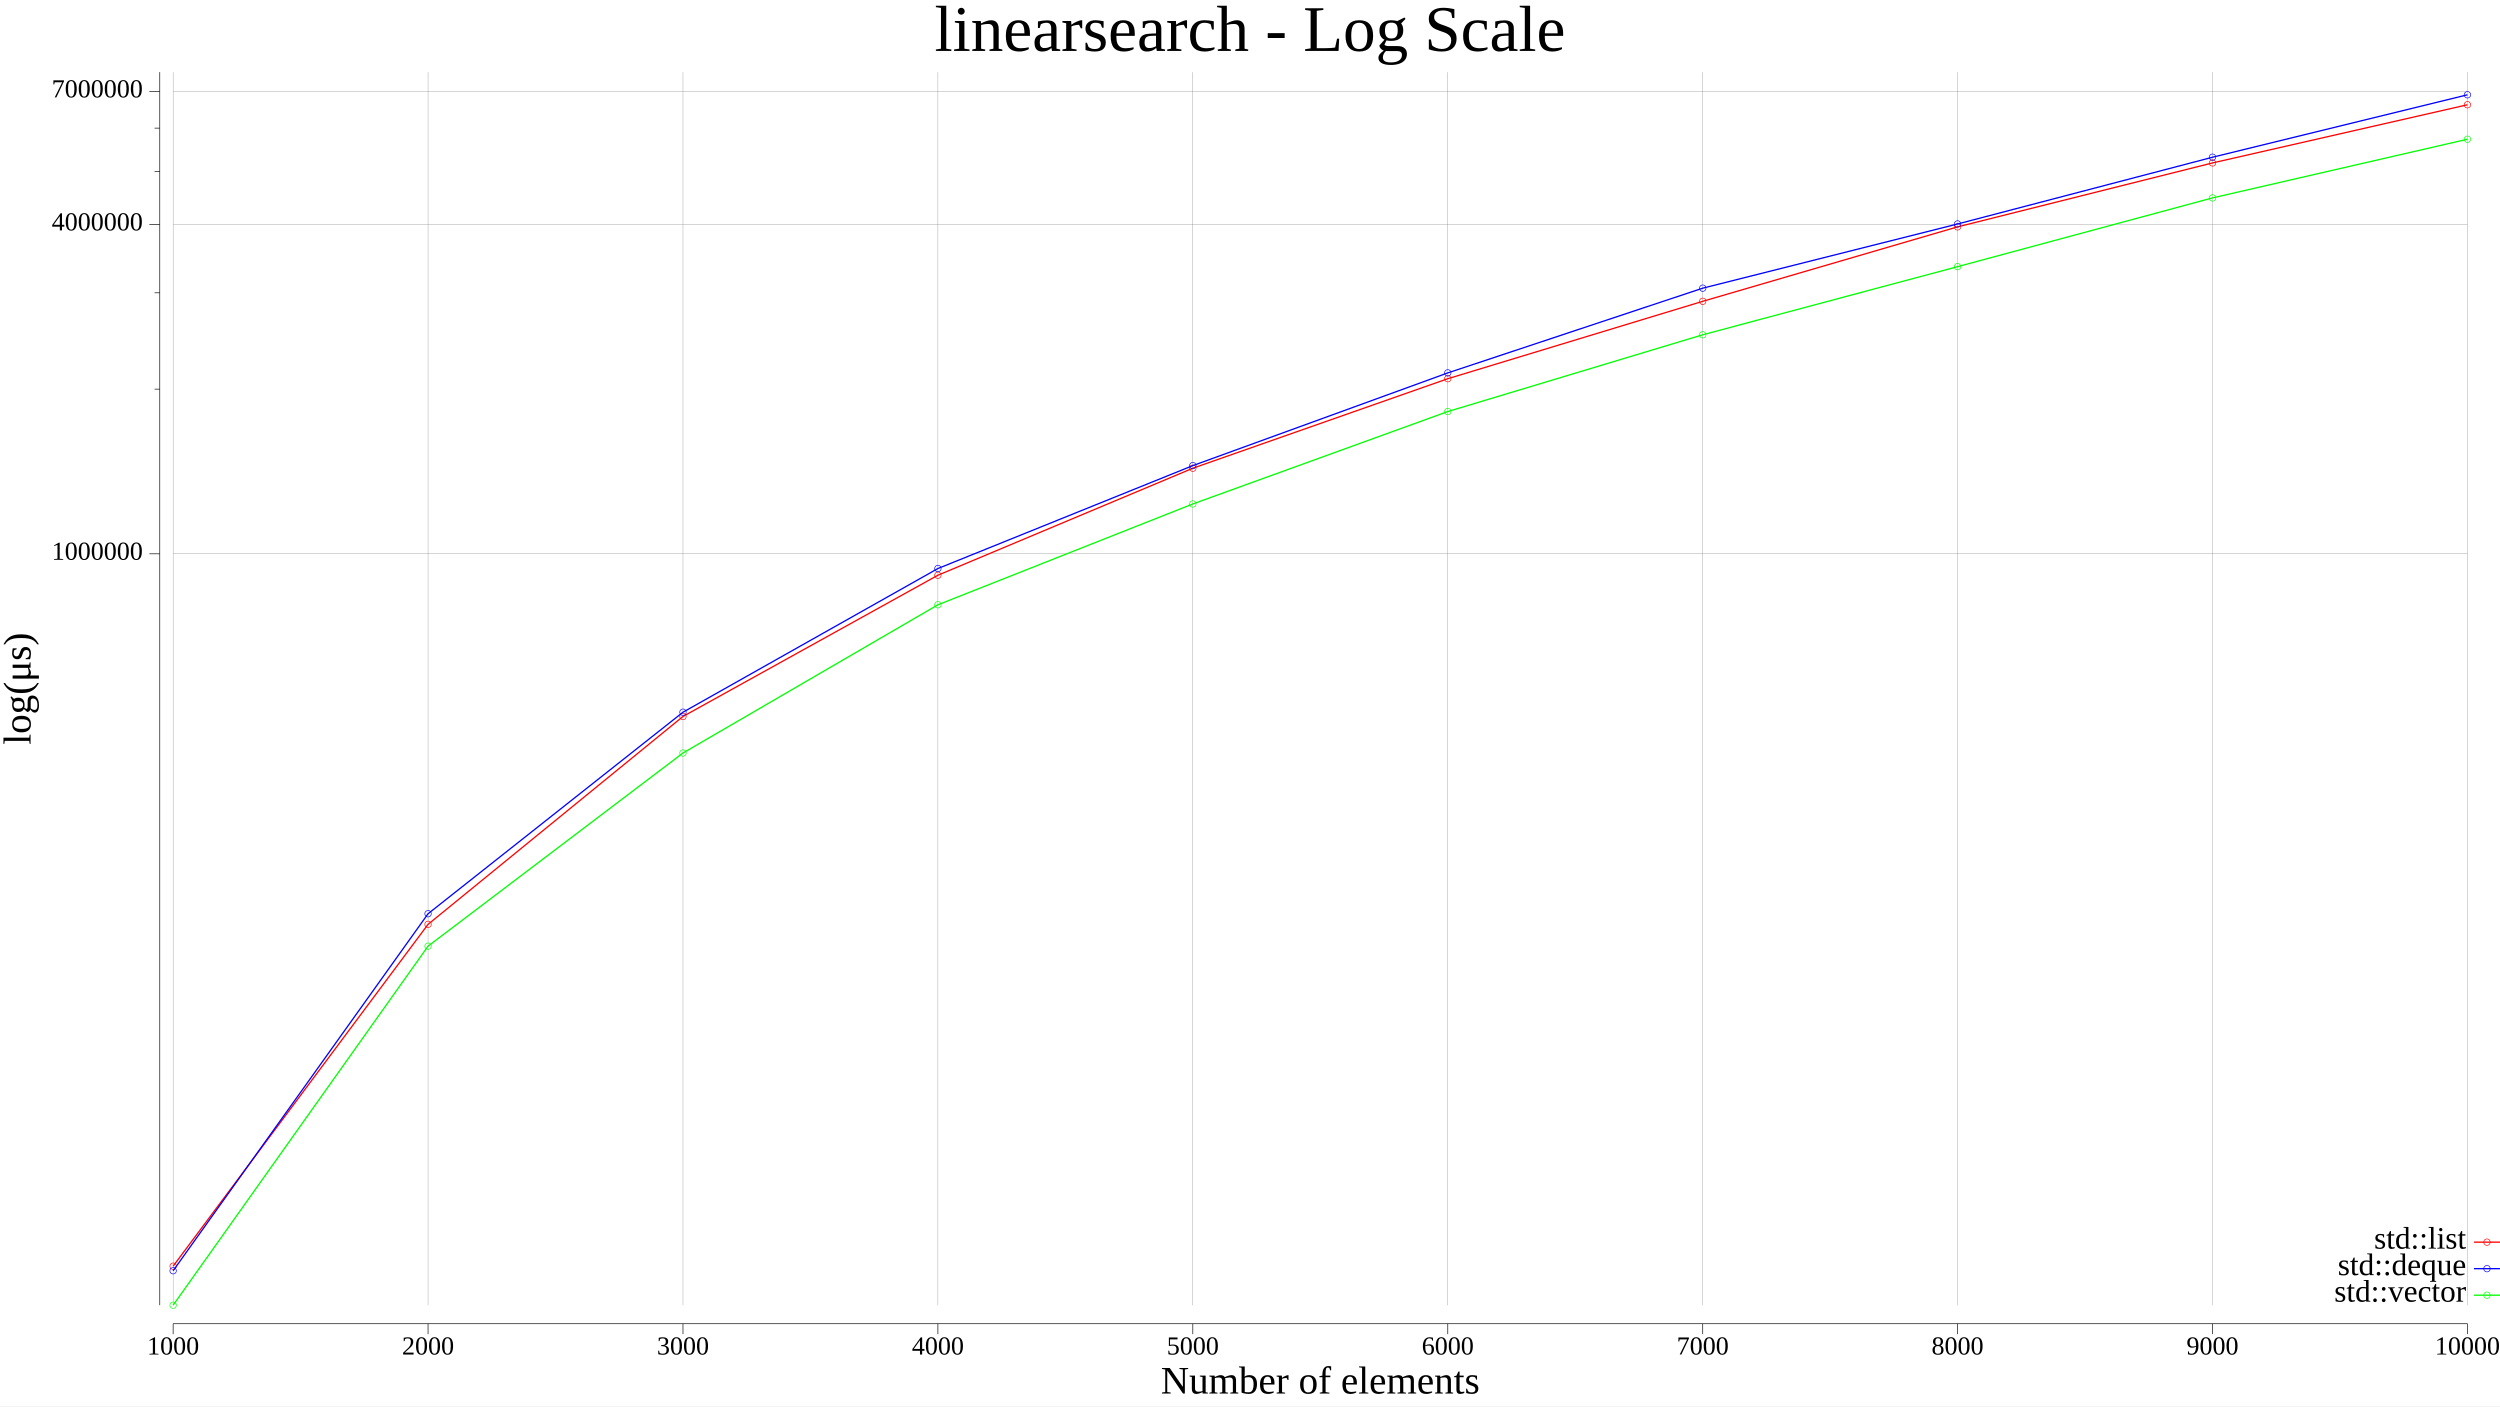
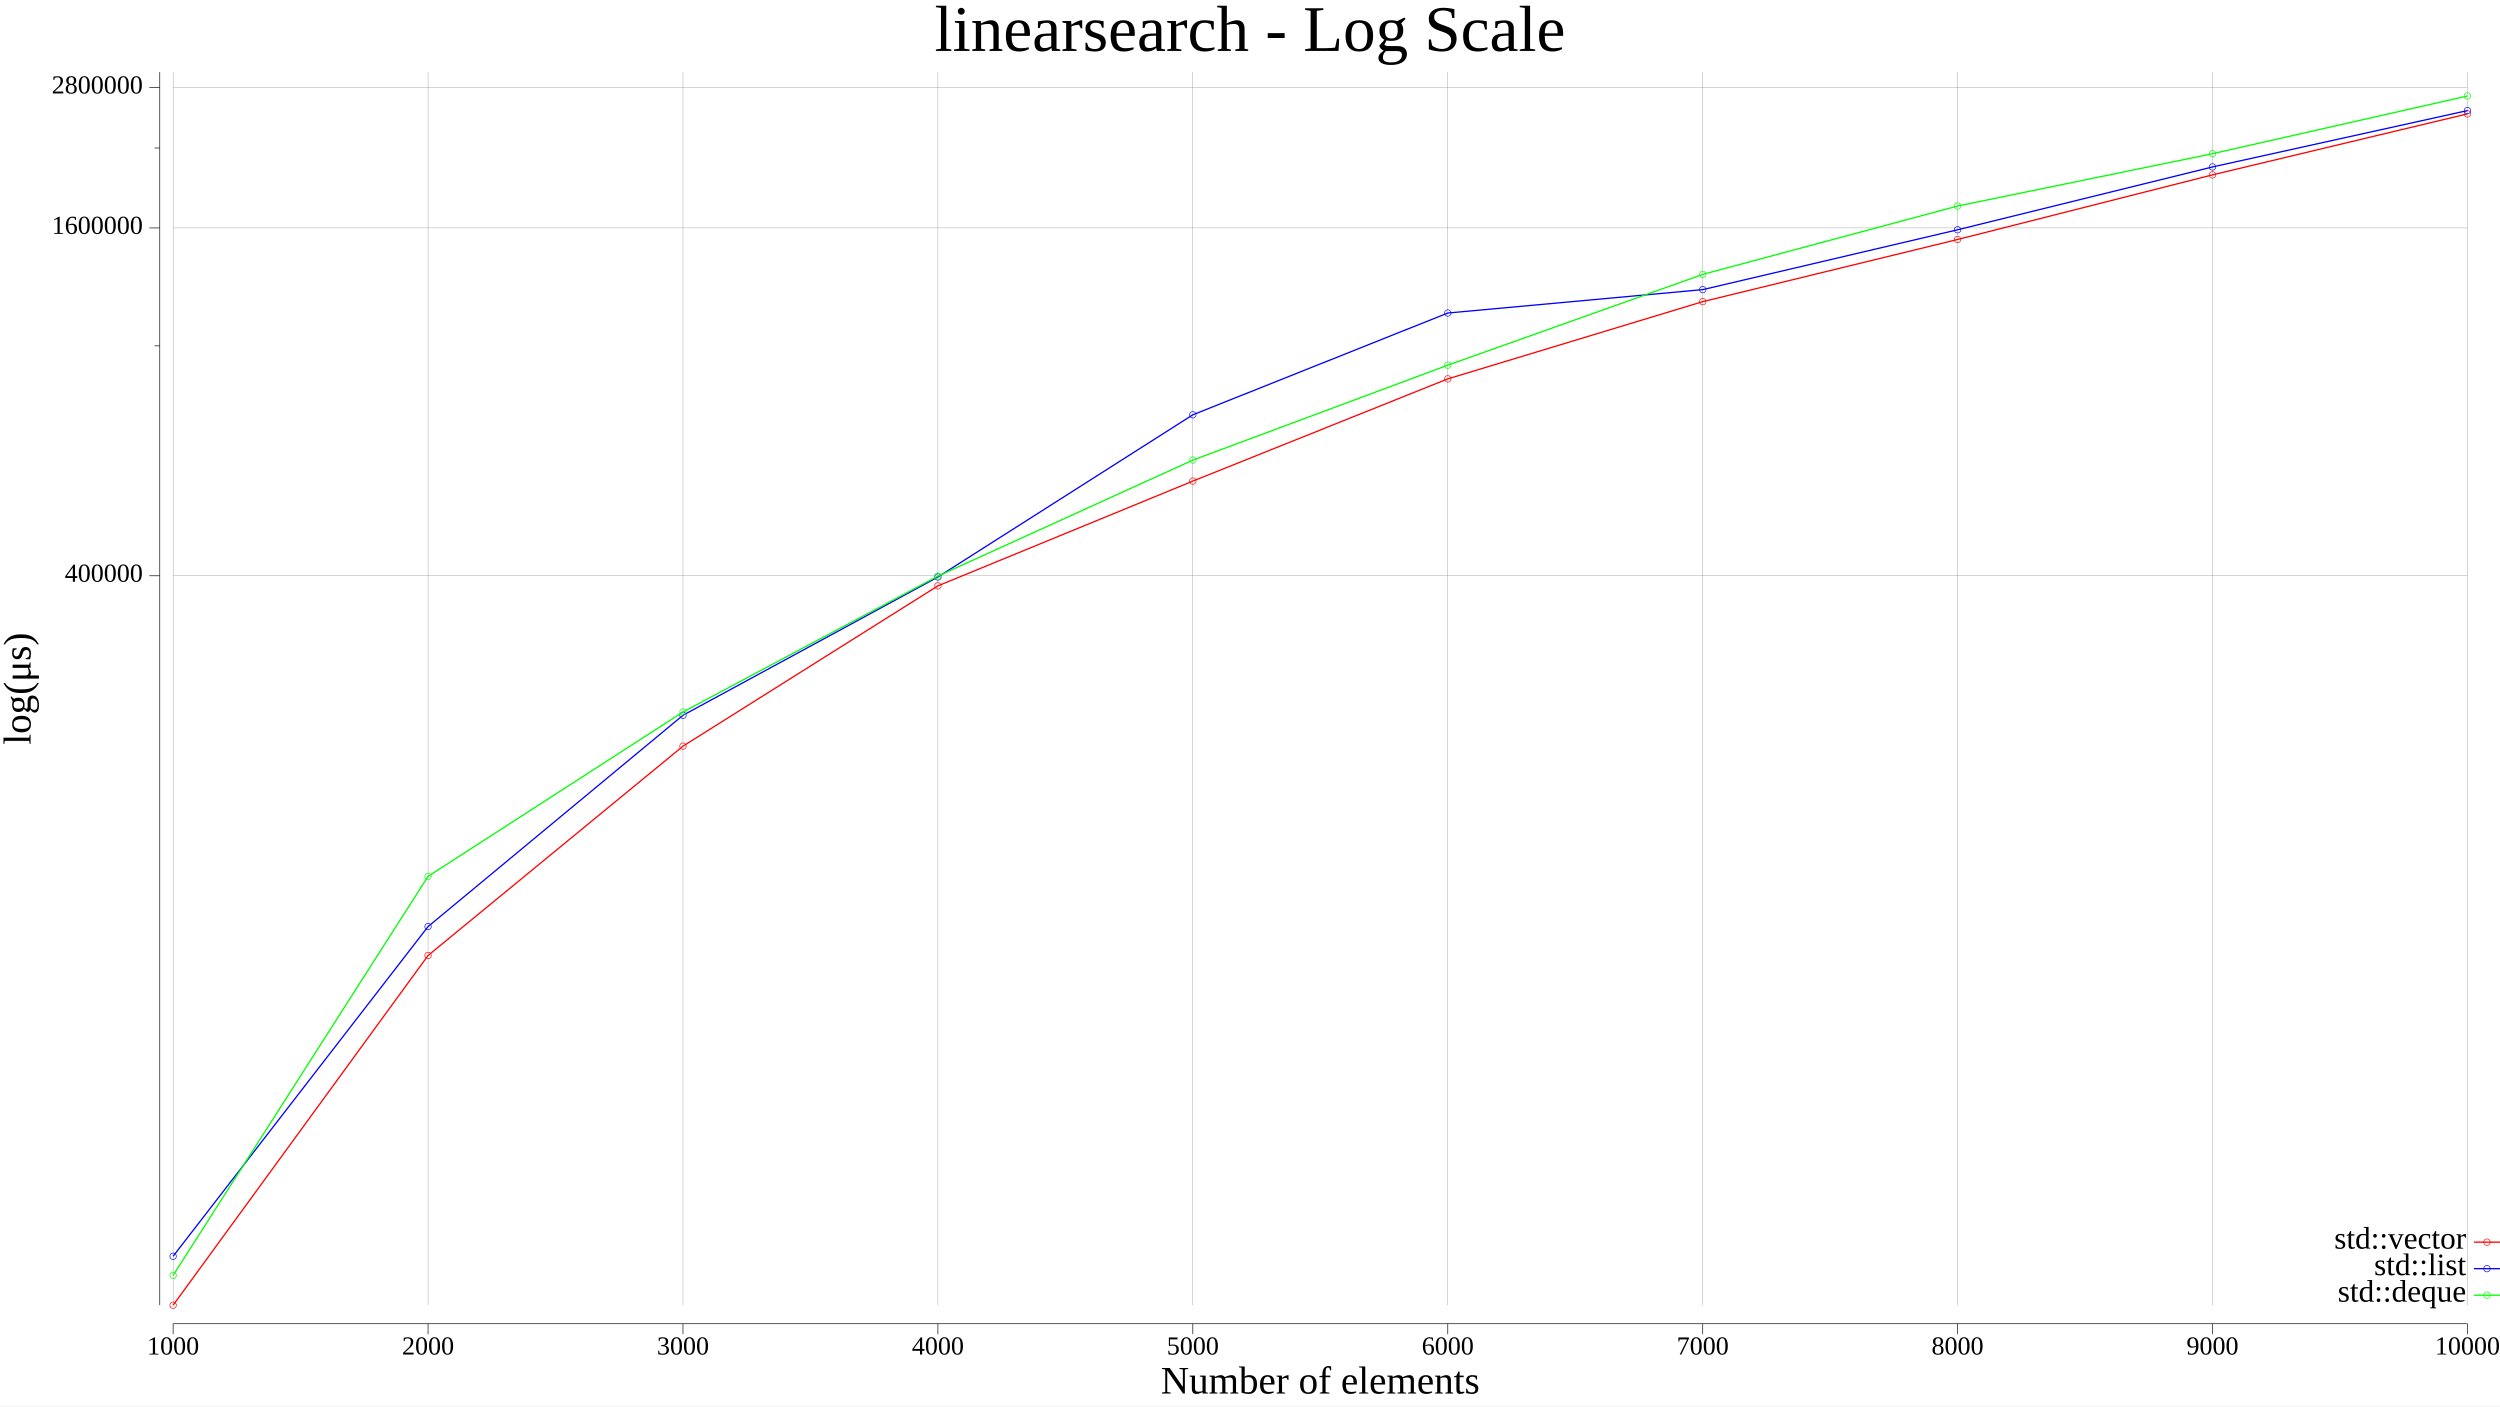
<svg xmlns="http://www.w3.org/2000/svg" width="1920pt" height="1080pt" viewBox="0 0 1920 1080">
  <g transform="scale(1, -1) translate(0, -1080)">
    <path d="M0,0L1920,0L1920,1080L0,1080Z" style="fill:#FFFFFF" />
    <text x="717.76" y="-1040.9" transform="scale(1, -1)" style="font-family:Liberation Serif;font-variant:normal;font-weight:normal;font-style:normal;font-size:50px">linearsearch - Log Scale</text>
    <text x="891.52" y="-9.756" transform="scale(1, -1)" style="font-family:Liberation Serif;font-variant:normal;font-weight:normal;font-style:normal;font-size:30px">Number of elements</text>
    <text x="112.96" y="-39.727" transform="scale(1, -1)" style="font-family:Liberation Serif;font-variant:normal;font-weight:normal;font-style:normal;font-size:20px">1000</text>
    <text x="308.74" y="-39.727" transform="scale(1, -1)" style="font-family:Liberation Serif;font-variant:normal;font-weight:normal;font-style:normal;font-size:20px">2000</text>
    <text x="504.53" y="-39.727" transform="scale(1, -1)" style="font-family:Liberation Serif;font-variant:normal;font-weight:normal;font-style:normal;font-size:20px">3000</text>
    <text x="700.31" y="-39.727" transform="scale(1, -1)" style="font-family:Liberation Serif;font-variant:normal;font-weight:normal;font-style:normal;font-size:20px">4000</text>
    <text x="896.09" y="-39.727" transform="scale(1, -1)" style="font-family:Liberation Serif;font-variant:normal;font-weight:normal;font-style:normal;font-size:20px">5000</text>
    <text x="1091.9" y="-39.727" transform="scale(1, -1)" style="font-family:Liberation Serif;font-variant:normal;font-weight:normal;font-style:normal;font-size:20px">6000</text>
    <text x="1287.7" y="-39.727" transform="scale(1, -1)" style="font-family:Liberation Serif;font-variant:normal;font-weight:normal;font-style:normal;font-size:20px">7000</text>
    <text x="1483.4" y="-39.727" transform="scale(1, -1)" style="font-family:Liberation Serif;font-variant:normal;font-weight:normal;font-style:normal;font-size:20px">8000</text>
    <text x="1679.2" y="-39.727" transform="scale(1, -1)" style="font-family:Liberation Serif;font-variant:normal;font-weight:normal;font-style:normal;font-size:20px">9000</text>
    <text x="1870" y="-39.727" transform="scale(1, -1)" style="font-family:Liberation Serif;font-variant:normal;font-weight:normal;font-style:normal;font-size:20px">10000</text>
    <path d="M132.96,55.371L132.96,63.371" style="fill:none;stroke:#000000;stroke-width:0.5" />
    <path d="M328.74,55.371L328.74,63.371" style="fill:none;stroke:#000000;stroke-width:0.5" />
    <path d="M524.53,55.371L524.53,63.371" style="fill:none;stroke:#000000;stroke-width:0.5" />
    <path d="M720.31,55.371L720.31,63.371" style="fill:none;stroke:#000000;stroke-width:0.5" />
    <path d="M916.09,55.371L916.09,63.371" style="fill:none;stroke:#000000;stroke-width:0.5" />
    <path d="M1111.9,55.371L1111.9,63.371" style="fill:none;stroke:#000000;stroke-width:0.5" />
    <path d="M1307.7,55.371L1307.7,63.371" style="fill:none;stroke:#000000;stroke-width:0.5" />
    <path d="M1503.4,55.371L1503.4,63.371" style="fill:none;stroke:#000000;stroke-width:0.5" />
    <path d="M1699.2,55.371L1699.2,63.371" style="fill:none;stroke:#000000;stroke-width:0.5" />
    <path d="M1895,55.371L1895,63.371" style="fill:none;stroke:#000000;stroke-width:0.5" />
    <path d="M132.96,63.371L1895,63.371" style="fill:none;stroke:#000000;stroke-width:0.5" />
    <g transform="rotate(90)">
      <text x="508.08" y="23.467" transform="scale(1, -1)" style="font-family:Liberation Serif;font-variant:normal;font-weight:normal;font-style:normal;font-size:30px">log(μs)</text>
    </g>
-     <text x="39.712" y="-650.09" transform="scale(1, -1)" style="font-family:Liberation Serif;font-variant:normal;font-weight:normal;font-style:normal;font-size:20px">1000000</text>
-     <text x="39.712" y="-903.05" transform="scale(1, -1)" style="font-family:Liberation Serif;font-variant:normal;font-weight:normal;font-style:normal;font-size:20px">4000000</text>
-     <text x="39.712" y="-1005.2" transform="scale(1, -1)" style="font-family:Liberation Serif;font-variant:normal;font-weight:normal;font-style:normal;font-size:20px">7000000</text>
-     <path d="M114.71,654.66L122.71,654.66" style="fill:none;stroke:#000000;stroke-width:0.5" />
-     <path d="M114.71,907.62L122.71,907.62" style="fill:none;stroke:#000000;stroke-width:0.5" />
-     <path d="M114.71,1009.7L122.71,1009.7" style="fill:none;stroke:#000000;stroke-width:0.5" />
-     <path d="M118.71,781.14L122.71,781.14" style="fill:none;stroke:#000000;stroke-width:0.5" />
-     <path d="M118.71,855.12L122.71,855.12" style="fill:none;stroke:#000000;stroke-width:0.5" />
-     <path d="M118.71,948.33L122.71,948.33" style="fill:none;stroke:#000000;stroke-width:0.5" />
-     <path d="M118.71,981.6L122.71,981.6" style="fill:none;stroke:#000000;stroke-width:0.5" />
+     <text x="49.712" y="-633.23" transform="scale(1, -1)" style="font-family:Liberation Serif;font-variant:normal;font-weight:normal;font-style:normal;font-size:20px">400000</text>
+     <text x="39.712" y="-900.38" transform="scale(1, -1)" style="font-family:Liberation Serif;font-variant:normal;font-weight:normal;font-style:normal;font-size:20px">1600000</text>
+     <text x="39.712" y="-1008.2" transform="scale(1, -1)" style="font-family:Liberation Serif;font-variant:normal;font-weight:normal;font-style:normal;font-size:20px">2800000</text>
+     <path d="M114.71,637.8L122.71,637.8" style="fill:none;stroke:#000000;stroke-width:0.5" />
+     <path d="M114.71,904.95L122.71,904.95" style="fill:none;stroke:#000000;stroke-width:0.5" />
+     <path d="M114.71,1012.8L122.71,1012.8" style="fill:none;stroke:#000000;stroke-width:0.5" />
+     <path d="M118.71,814.38L122.71,814.38" style="fill:none;stroke:#000000;stroke-width:0.5" />
+     <path d="M118.71,966.32L122.71,966.32" style="fill:none;stroke:#000000;stroke-width:0.5" />
    <path d="M122.71,77.61L122.71,1024.6" style="fill:none;stroke:#000000;stroke-width:0.5" />
    <path d="M132.96,77.61L132.96,1024.6" style="fill:none;stroke:#808080;stroke-width:0.25" />
    <path d="M328.74,77.61L328.74,1024.6" style="fill:none;stroke:#808080;stroke-width:0.25" />
    <path d="M524.53,77.61L524.53,1024.6" style="fill:none;stroke:#808080;stroke-width:0.25" />
    <path d="M720.31,77.61L720.31,1024.6" style="fill:none;stroke:#808080;stroke-width:0.25" />
    <path d="M916.09,77.61L916.09,1024.6" style="fill:none;stroke:#808080;stroke-width:0.25" />
    <path d="M1111.9,77.61L1111.9,1024.6" style="fill:none;stroke:#808080;stroke-width:0.25" />
    <path d="M1307.7,77.61L1307.7,1024.6" style="fill:none;stroke:#808080;stroke-width:0.25" />
    <path d="M1503.4,77.61L1503.4,1024.6" style="fill:none;stroke:#808080;stroke-width:0.25" />
    <path d="M1699.2,77.61L1699.2,1024.6" style="fill:none;stroke:#808080;stroke-width:0.25" />
    <path d="M1895,77.61L1895,1024.6" style="fill:none;stroke:#808080;stroke-width:0.25" />
-     <path d="M132.96,654.66L1895,654.66" style="fill:none;stroke:#808080;stroke-width:0.25" />
-     <path d="M132.96,907.62L1895,907.62" style="fill:none;stroke:#808080;stroke-width:0.25" />
-     <path d="M132.96,1009.7L1895,1009.7" style="fill:none;stroke:#808080;stroke-width:0.25" />
-     <path d="M132.96,107.56L328.74,370.11L524.53,529.76L720.31,638.23L916.09,720.41L1111.9,789.15L1307.7,848.6L1503.4,905.77L1699.2,954.87L1895,999.55" style="fill:none;stroke:#FF0000" />
-     <path d="M135.46,107.56A2.5,2.5 0 1 1 130.46,107.56A2.5,2.5 0 1 1 135.46,107.56Z" style="fill:none;stroke:#FF0000;stroke-width:0.5" />
-     <path d="M331.24,370.11A2.5,2.5 0 1 1 326.24,370.11A2.5,2.5 0 1 1 331.24,370.11Z" style="fill:none;stroke:#FF0000;stroke-width:0.5" />
-     <path d="M527.03,529.76A2.5,2.5 0 1 1 522.03,529.76A2.5,2.5 0 1 1 527.03,529.76Z" style="fill:none;stroke:#FF0000;stroke-width:0.5" />
-     <path d="M722.81,638.23A2.5,2.5 0 1 1 717.81,638.23A2.5,2.5 0 1 1 722.81,638.23Z" style="fill:none;stroke:#FF0000;stroke-width:0.5" />
-     <path d="M918.59,720.41A2.5,2.5 0 1 1 913.59,720.41A2.5,2.5 0 1 1 918.59,720.41Z" style="fill:none;stroke:#FF0000;stroke-width:0.5" />
-     <path d="M1114.4,789.15A2.5,2.5 0 1 1 1109.4,789.15A2.5,2.5 0 1 1 1114.4,789.15Z" style="fill:none;stroke:#FF0000;stroke-width:0.5" />
-     <path d="M1310.2,848.6A2.5,2.5 0 1 1 1305.2,848.6A2.5,2.5 0 1 1 1310.2,848.6Z" style="fill:none;stroke:#FF0000;stroke-width:0.5" />
-     <path d="M1505.9,905.77A2.5,2.5 0 1 1 1500.9,905.77A2.5,2.5 0 1 1 1505.9,905.77Z" style="fill:none;stroke:#FF0000;stroke-width:0.5" />
-     <path d="M1701.7,954.87A2.5,2.5 0 1 1 1696.7,954.87A2.5,2.5 0 1 1 1701.7,954.87Z" style="fill:none;stroke:#FF0000;stroke-width:0.5" />
-     <path d="M1897.5,999.55A2.5,2.5 0 1 1 1892.5,999.55A2.5,2.5 0 1 1 1897.5,999.55Z" style="fill:none;stroke:#FF0000;stroke-width:0.5" />
-     <path d="M132.96,104.06L328.74,378.25L524.53,533.03L720.31,643.38L916.09,722.42L1111.9,793.62L1307.7,858.69L1503.4,907.99L1699.2,959.25L1895,1007.2" style="fill:none;stroke:#0000FF" />
-     <path d="M135.46,104.06A2.5,2.5 0 1 1 130.46,104.06A2.5,2.5 0 1 1 135.46,104.06Z" style="fill:none;stroke:#0000FF;stroke-width:0.5" />
-     <path d="M331.24,378.25A2.5,2.5 0 1 1 326.24,378.25A2.5,2.5 0 1 1 331.24,378.25Z" style="fill:none;stroke:#0000FF;stroke-width:0.5" />
-     <path d="M527.03,533.03A2.5,2.5 0 1 1 522.03,533.03A2.5,2.5 0 1 1 527.03,533.03Z" style="fill:none;stroke:#0000FF;stroke-width:0.5" />
-     <path d="M722.81,643.38A2.5,2.5 0 1 1 717.81,643.38A2.5,2.5 0 1 1 722.81,643.38Z" style="fill:none;stroke:#0000FF;stroke-width:0.5" />
-     <path d="M918.59,722.42A2.5,2.5 0 1 1 913.59,722.42A2.5,2.5 0 1 1 918.59,722.42Z" style="fill:none;stroke:#0000FF;stroke-width:0.5" />
-     <path d="M1114.4,793.62A2.5,2.5 0 1 1 1109.4,793.62A2.5,2.5 0 1 1 1114.4,793.62Z" style="fill:none;stroke:#0000FF;stroke-width:0.5" />
-     <path d="M1310.2,858.69A2.5,2.5 0 1 1 1305.2,858.69A2.5,2.5 0 1 1 1310.2,858.69Z" style="fill:none;stroke:#0000FF;stroke-width:0.5" />
-     <path d="M1505.9,907.99A2.5,2.5 0 1 1 1500.9,907.99A2.5,2.5 0 1 1 1505.9,907.99Z" style="fill:none;stroke:#0000FF;stroke-width:0.5" />
-     <path d="M1701.7,959.25A2.5,2.5 0 1 1 1696.7,959.25A2.5,2.5 0 1 1 1701.7,959.25Z" style="fill:none;stroke:#0000FF;stroke-width:0.5" />
-     <path d="M1897.5,1007.2A2.5,2.5 0 1 1 1892.5,1007.2A2.5,2.5 0 1 1 1897.5,1007.2Z" style="fill:none;stroke:#0000FF;stroke-width:0.5" />
-     <path d="M132.96,77.61L328.74,353.35L524.53,501.7L720.31,615.52L916.09,692.97L1111.9,763.93L1307.7,822.9L1503.4,875.21L1699.2,928.01L1895,973.08" style="fill:none;stroke:#00FF00" />
-     <path d="M135.46,77.61A2.5,2.5 0 1 1 130.46,77.61A2.5,2.5 0 1 1 135.46,77.61Z" style="fill:none;stroke:#00FF00;stroke-width:0.5" />
-     <path d="M331.24,353.35A2.5,2.5 0 1 1 326.24,353.35A2.5,2.5 0 1 1 331.24,353.35Z" style="fill:none;stroke:#00FF00;stroke-width:0.5" />
-     <path d="M527.03,501.7A2.5,2.5 0 1 1 522.03,501.7A2.5,2.5 0 1 1 527.03,501.7Z" style="fill:none;stroke:#00FF00;stroke-width:0.5" />
-     <path d="M722.81,615.52A2.5,2.5 0 1 1 717.81,615.52A2.5,2.5 0 1 1 722.81,615.52Z" style="fill:none;stroke:#00FF00;stroke-width:0.5" />
-     <path d="M918.59,692.97A2.5,2.5 0 1 1 913.59,692.97A2.5,2.5 0 1 1 918.59,692.97Z" style="fill:none;stroke:#00FF00;stroke-width:0.5" />
-     <path d="M1114.4,763.93A2.5,2.5 0 1 1 1109.4,763.93A2.5,2.5 0 1 1 1114.4,763.93Z" style="fill:none;stroke:#00FF00;stroke-width:0.5" />
-     <path d="M1310.2,822.9A2.5,2.5 0 1 1 1305.2,822.9A2.5,2.5 0 1 1 1310.2,822.9Z" style="fill:none;stroke:#00FF00;stroke-width:0.5" />
-     <path d="M1505.9,875.21A2.5,2.5 0 1 1 1500.9,875.21A2.5,2.5 0 1 1 1505.9,875.21Z" style="fill:none;stroke:#00FF00;stroke-width:0.5" />
-     <path d="M1701.7,928.01A2.5,2.5 0 1 1 1696.7,928.01A2.5,2.5 0 1 1 1701.7,928.01Z" style="fill:none;stroke:#00FF00;stroke-width:0.5" />
-     <path d="M1897.5,973.08A2.5,2.5 0 1 1 1892.5,973.08A2.5,2.5 0 1 1 1897.5,973.08Z" style="fill:none;stroke:#00FF00;stroke-width:0.5" />
+     <path d="M132.96,637.8L1895,637.8" style="fill:none;stroke:#808080;stroke-width:0.25" />
+     <path d="M132.96,904.95L1895,904.95" style="fill:none;stroke:#808080;stroke-width:0.25" />
+     <path d="M132.96,1012.8L1895,1012.8" style="fill:none;stroke:#808080;stroke-width:0.25" />
+     <path d="M132.96,77.61L328.74,346.18L524.53,506.95L720.31,630.06L916.09,710.52L1111.9,789.03L1307.7,848.34L1503.4,896.06L1699.2,945.71L1895,992.55" style="fill:none;stroke:#FF0000" />
+     <path d="M135.46,77.61A2.5,2.5 0 1 1 130.46,77.61A2.5,2.5 0 1 1 135.46,77.61Z" style="fill:none;stroke:#FF0000;stroke-width:0.5" />
+     <path d="M331.24,346.18A2.5,2.5 0 1 1 326.24,346.18A2.5,2.5 0 1 1 331.24,346.18Z" style="fill:none;stroke:#FF0000;stroke-width:0.5" />
+     <path d="M527.03,506.95A2.5,2.5 0 1 1 522.03,506.95A2.5,2.5 0 1 1 527.03,506.95Z" style="fill:none;stroke:#FF0000;stroke-width:0.5" />
+     <path d="M722.81,630.06A2.5,2.5 0 1 1 717.81,630.06A2.5,2.5 0 1 1 722.81,630.06Z" style="fill:none;stroke:#FF0000;stroke-width:0.5" />
+     <path d="M918.59,710.52A2.5,2.5 0 1 1 913.59,710.52A2.5,2.5 0 1 1 918.59,710.52Z" style="fill:none;stroke:#FF0000;stroke-width:0.5" />
+     <path d="M1114.4,789.03A2.5,2.5 0 1 1 1109.4,789.03A2.5,2.5 0 1 1 1114.4,789.03Z" style="fill:none;stroke:#FF0000;stroke-width:0.5" />
+     <path d="M1310.2,848.34A2.5,2.5 0 1 1 1305.2,848.34A2.5,2.5 0 1 1 1310.2,848.34Z" style="fill:none;stroke:#FF0000;stroke-width:0.5" />
+     <path d="M1505.9,896.06A2.5,2.5 0 1 1 1500.9,896.06A2.5,2.5 0 1 1 1505.9,896.06Z" style="fill:none;stroke:#FF0000;stroke-width:0.5" />
+     <path d="M1701.7,945.71A2.5,2.5 0 1 1 1696.7,945.71A2.5,2.5 0 1 1 1701.7,945.71Z" style="fill:none;stroke:#FF0000;stroke-width:0.5" />
+     <path d="M1897.5,992.55A2.5,2.5 0 1 1 1892.5,992.55A2.5,2.5 0 1 1 1897.5,992.55Z" style="fill:none;stroke:#FF0000;stroke-width:0.5" />
+     <path d="M132.96,115.2L328.74,368.39L524.53,530.68L720.31,636.87L916.09,761.44L1111.9,839.6L1307.7,857.57L1503.4,903.53L1699.2,951.79L1895,995.08" style="fill:none;stroke:#0000FF" />
+     <path d="M135.46,115.2A2.5,2.5 0 1 1 130.46,115.2A2.5,2.5 0 1 1 135.46,115.2Z" style="fill:none;stroke:#0000FF;stroke-width:0.5" />
+     <path d="M331.24,368.39A2.5,2.5 0 1 1 326.24,368.39A2.5,2.5 0 1 1 331.24,368.39Z" style="fill:none;stroke:#0000FF;stroke-width:0.5" />
+     <path d="M527.03,530.68A2.5,2.5 0 1 1 522.03,530.68A2.5,2.5 0 1 1 527.03,530.68Z" style="fill:none;stroke:#0000FF;stroke-width:0.5" />
+     <path d="M722.81,636.87A2.5,2.5 0 1 1 717.81,636.87A2.5,2.5 0 1 1 722.81,636.87Z" style="fill:none;stroke:#0000FF;stroke-width:0.5" />
+     <path d="M918.59,761.44A2.5,2.5 0 1 1 913.59,761.44A2.5,2.5 0 1 1 918.59,761.44Z" style="fill:none;stroke:#0000FF;stroke-width:0.5" />
+     <path d="M1114.4,839.6A2.5,2.5 0 1 1 1109.4,839.6A2.5,2.5 0 1 1 1114.4,839.6Z" style="fill:none;stroke:#0000FF;stroke-width:0.5" />
+     <path d="M1310.2,857.57A2.5,2.5 0 1 1 1305.2,857.57A2.5,2.5 0 1 1 1310.2,857.57Z" style="fill:none;stroke:#0000FF;stroke-width:0.5" />
+     <path d="M1505.9,903.53A2.5,2.5 0 1 1 1500.9,903.53A2.5,2.5 0 1 1 1505.9,903.53Z" style="fill:none;stroke:#0000FF;stroke-width:0.5" />
+     <path d="M1701.7,951.79A2.5,2.5 0 1 1 1696.7,951.79A2.5,2.5 0 1 1 1701.7,951.79Z" style="fill:none;stroke:#0000FF;stroke-width:0.5" />
+     <path d="M1897.5,995.08A2.5,2.5 0 1 1 1892.5,995.08A2.5,2.5 0 1 1 1897.5,995.08Z" style="fill:none;stroke:#0000FF;stroke-width:0.5" />
+     <path d="M132.96,100.55L328.74,406.95L524.53,533.21L720.31,637.56L916.09,726.63L1111.9,799.55L1307.7,869.26L1503.4,921.77L1699.2,961.96L1895,1006.3" style="fill:none;stroke:#00FF00" />
+     <path d="M135.46,100.55A2.5,2.5 0 1 1 130.46,100.55A2.5,2.5 0 1 1 135.46,100.55Z" style="fill:none;stroke:#00FF00;stroke-width:0.5" />
+     <path d="M331.24,406.95A2.5,2.5 0 1 1 326.24,406.95A2.5,2.5 0 1 1 331.24,406.95Z" style="fill:none;stroke:#00FF00;stroke-width:0.5" />
+     <path d="M527.03,533.21A2.5,2.5 0 1 1 522.03,533.21A2.5,2.5 0 1 1 527.03,533.21Z" style="fill:none;stroke:#00FF00;stroke-width:0.5" />
+     <path d="M722.81,637.56A2.5,2.5 0 1 1 717.81,637.56A2.5,2.5 0 1 1 722.81,637.56Z" style="fill:none;stroke:#00FF00;stroke-width:0.5" />
+     <path d="M918.59,726.63A2.5,2.5 0 1 1 913.59,726.63A2.5,2.5 0 1 1 918.59,726.63Z" style="fill:none;stroke:#00FF00;stroke-width:0.5" />
+     <path d="M1114.4,799.55A2.5,2.5 0 1 1 1109.4,799.55A2.5,2.5 0 1 1 1114.4,799.55Z" style="fill:none;stroke:#00FF00;stroke-width:0.5" />
+     <path d="M1310.2,869.26A2.5,2.5 0 1 1 1305.2,869.26A2.5,2.5 0 1 1 1310.2,869.26Z" style="fill:none;stroke:#00FF00;stroke-width:0.5" />
+     <path d="M1505.9,921.77A2.5,2.5 0 1 1 1500.9,921.77A2.5,2.5 0 1 1 1505.9,921.77Z" style="fill:none;stroke:#00FF00;stroke-width:0.5" />
+     <path d="M1701.7,961.96A2.5,2.5 0 1 1 1696.7,961.96A2.5,2.5 0 1 1 1701.7,961.96Z" style="fill:none;stroke:#00FF00;stroke-width:0.5" />
+     <path d="M1897.5,1006.3A2.5,2.5 0 1 1 1892.5,1006.3A2.5,2.5 0 1 1 1897.5,1006.3Z" style="fill:none;stroke:#00FF00;stroke-width:0.5" />
    <path d="M1900,126.03L1920,126.03" style="fill:none;stroke:#FF0000" />
    <path d="M1912.5,126.03A2.5,2.5 0 1 1 1907.5,126.03A2.5,2.5 0 1 1 1912.5,126.03Z" style="fill:none;stroke:#FF0000;stroke-width:0.5" />
-     <text x="1823.3" y="-121.05" transform="scale(1, -1)" style="font-family:Liberation Serif;font-variant:normal;font-weight:normal;font-style:normal;font-size:24px">std::list</text>
+     <text x="1792.7" y="-121.05" transform="scale(1, -1)" style="font-family:Liberation Serif;font-variant:normal;font-weight:normal;font-style:normal;font-size:24px">std::vector</text>
    <path d="M1900,105.66L1920,105.66" style="fill:none;stroke:#0000FF" />
    <path d="M1912.5,105.66A2.5,2.5 0 1 1 1907.5,105.66A2.5,2.5 0 1 1 1912.5,105.66Z" style="fill:none;stroke:#0000FF;stroke-width:0.5" />
-     <text x="1795.4" y="-100.69" transform="scale(1, -1)" style="font-family:Liberation Serif;font-variant:normal;font-weight:normal;font-style:normal;font-size:24px">std::deque</text>
+     <text x="1823.3" y="-100.69" transform="scale(1, -1)" style="font-family:Liberation Serif;font-variant:normal;font-weight:normal;font-style:normal;font-size:24px">std::list</text>
    <path d="M1900,85.294L1920,85.294" style="fill:none;stroke:#00FF00" />
    <path d="M1912.5,85.294A2.5,2.5 0 1 1 1907.5,85.294A2.5,2.5 0 1 1 1912.5,85.294Z" style="fill:none;stroke:#00FF00;stroke-width:0.5" />
-     <text x="1792.7" y="-80.319" transform="scale(1, -1)" style="font-family:Liberation Serif;font-variant:normal;font-weight:normal;font-style:normal;font-size:24px">std::vector</text>
+     <text x="1795.4" y="-80.319" transform="scale(1, -1)" style="font-family:Liberation Serif;font-variant:normal;font-weight:normal;font-style:normal;font-size:24px">std::deque</text>
  </g>
</svg>
